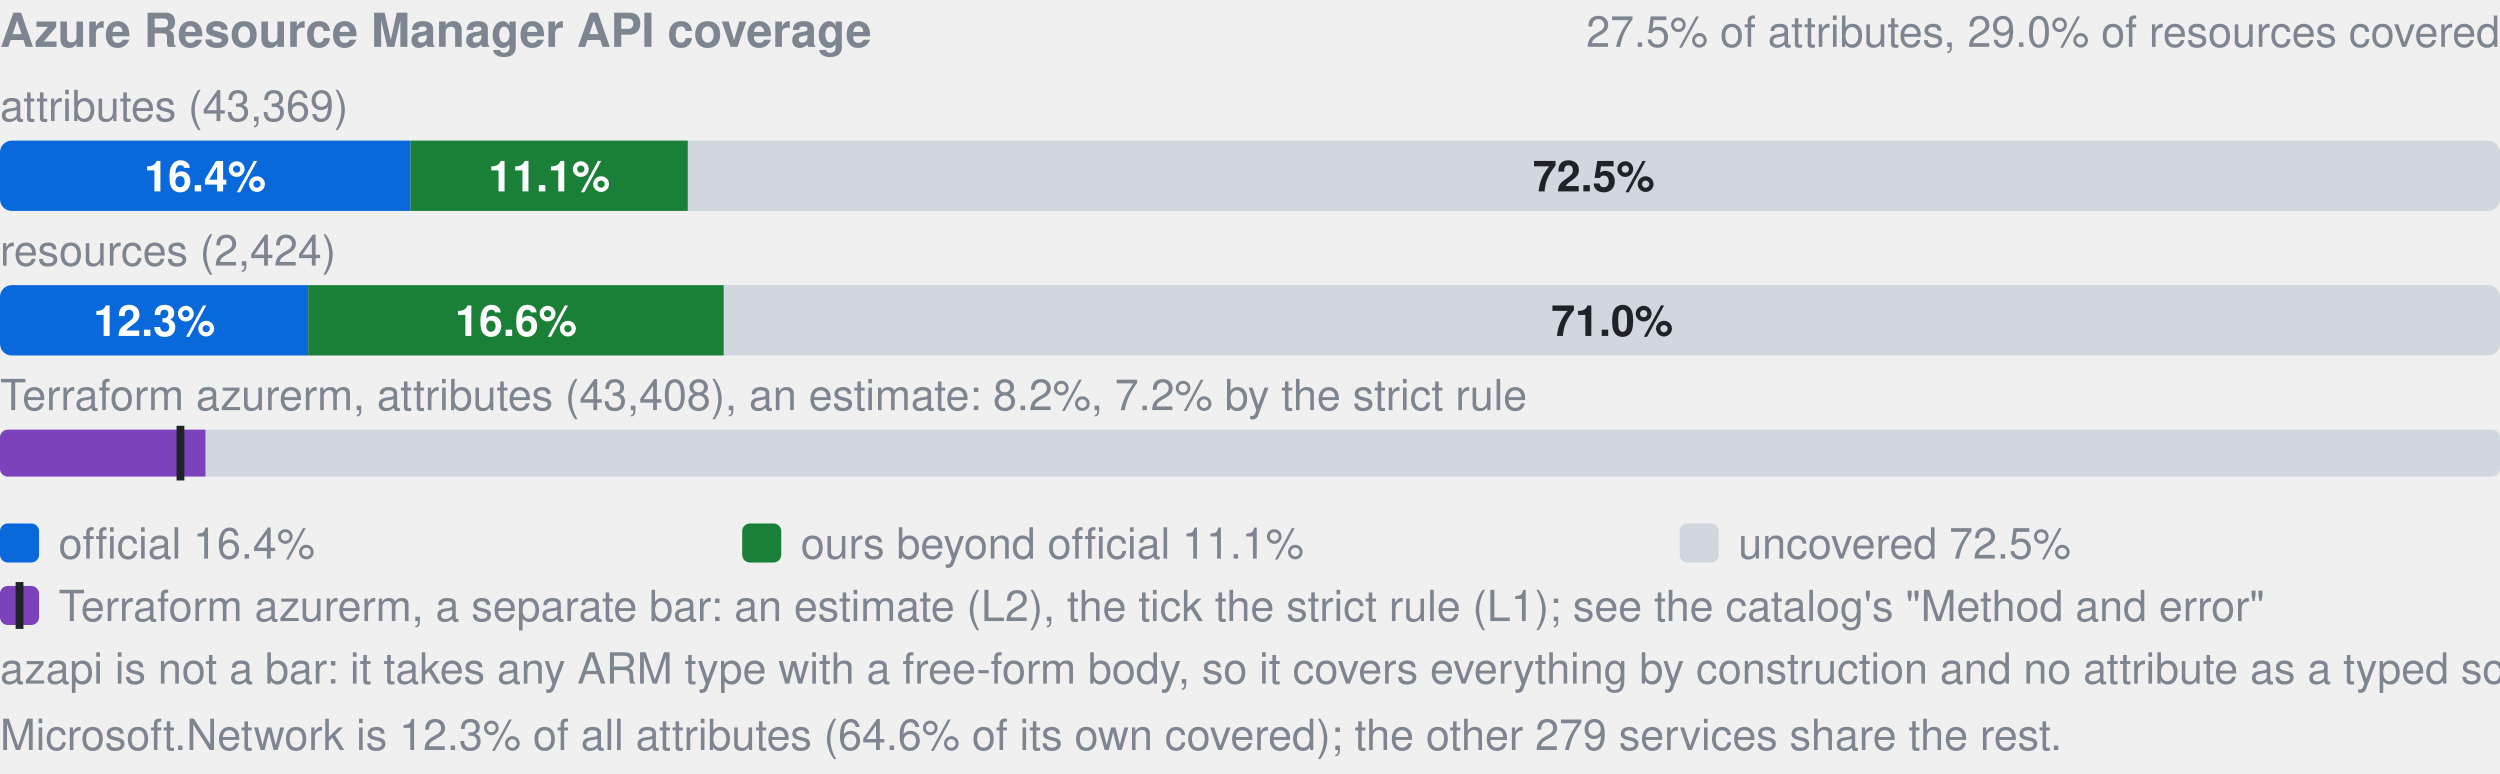
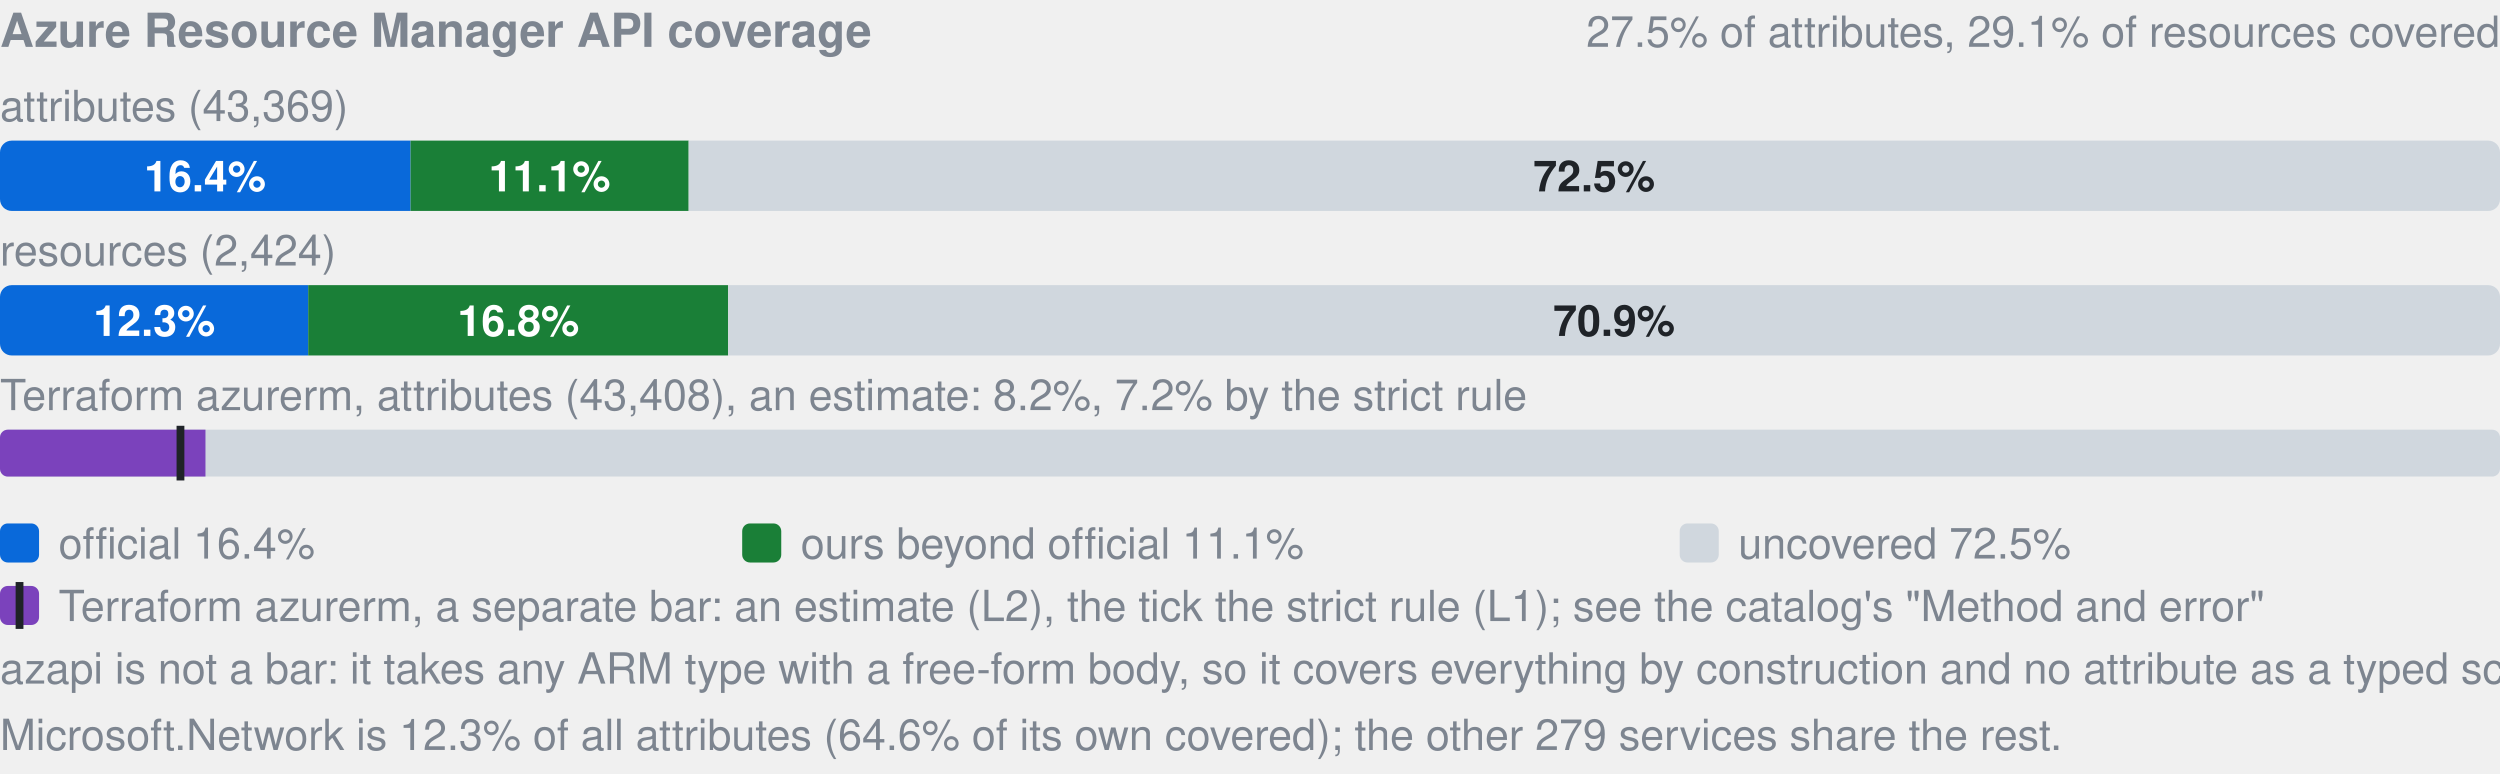
- <svg xmlns="http://www.w3.org/2000/svg" width="640" height="198" viewBox="0 0 640 198" role="img" aria-label="Azure Resource Manager API coverage: by attributes 16.4% official, 11.1% ours beyond official, 72.5% uncovered, of 43369; by resources 12.3% official, 16.6% ours beyond official, 71.0% uncovered, of 2424; Terraform azurerm, an estimate: 8.2% (L2), 7.2% by the strict rule (L1). azapi is not a bar: it takes any ARM type with a free-form body, so it covers everything by construction and no attribute as a typed schema.">
+ <svg xmlns="http://www.w3.org/2000/svg" width="640" height="198" viewBox="0 0 640 198" role="img" aria-label="Azure Resource Manager API coverage: by attributes 16.4% official, 11.1% ours beyond official, 72.5% uncovered, of 43369; by resources 12.3% official, 16.8% ours beyond official, 70.9% uncovered, of 2424; Terraform azurerm, an estimate: 8.2% (L2), 7.2% by the strict rule (L1). azapi is not a bar: it takes any ARM type with a free-form body, so it covers everything by construction and no attribute as a typed schema.">
  <style>text{font-family:-apple-system,BlinkMacSystemFont,"Segoe UI",Helvetica,Arial,sans-serif}.s{font-size:11px;font-weight:600}.t{font-size:11px;fill:#7d8590}.h{font-size:12px;font-weight:600;fill:#7d8590}</style>
  <text x="0" y="12" class="h">Azure Resource Manager API coverage</text>
-   <text x="640" y="12" text-anchor="end" class="t">27.5% of attributes, 29.0% of resources covered</text>
+   <text x="640" y="12" text-anchor="end" class="t">27.5% of attributes, 29.1% of resources covered</text>
  <text x="0" y="31" class="t">attributes (43,369)</text>
  <clipPath id="a">
    <rect x="0.0" y="36.0" width="640.0" height="18.0" rx="3" />
  </clipPath>
  <g clip-path="url(#a)">
    <rect x="0.0" y="36.0" width="105.1" height="18.0" fill="#0969da" />
-     <rect x="105.1" y="36.0" width="71.0" height="18.0" fill="#1a7f37" />
-     <rect x="176.1" y="36.0" width="463.9" height="18.0" fill="#d0d7de" />
+     <rect x="105.1" y="36.0" width="71.2" height="18.0" fill="#1a7f37" />
+     <rect x="176.3" y="36.0" width="463.7" height="18.0" fill="#d0d7de" />
  </g>
  <text x="52.5" y="49.0" text-anchor="middle" fill="#fff" class="s">16.4%</text>
-   <text x="140.6" y="49.0" text-anchor="middle" fill="#fff" class="s">11.1%</text>
-   <text x="408.0" y="49.0" text-anchor="middle" fill="#1f2328" class="s">72.5%</text>
+   <text x="140.7" y="49.0" text-anchor="middle" fill="#fff" class="s">11.1%</text>
+   <text x="408.1" y="49.0" text-anchor="middle" fill="#1f2328" class="s">72.5%</text>
  <text x="0" y="68" class="t">resources (2,424)</text>
  <clipPath id="r">
    <rect x="0.0" y="73.0" width="640.0" height="18.0" rx="3" />
  </clipPath>
  <g clip-path="url(#r)">
    <rect x="0.0" y="73.0" width="78.9" height="18.0" fill="#0969da" />
-     <rect x="78.9" y="73.0" width="106.4" height="18.0" fill="#1a7f37" />
-     <rect x="185.3" y="73.0" width="454.7" height="18.0" fill="#d0d7de" />
+     <rect x="78.9" y="73.0" width="107.5" height="18.0" fill="#1a7f37" />
+     <rect x="186.4" y="73.0" width="453.6" height="18.0" fill="#d0d7de" />
  </g>
  <text x="39.5" y="86.0" text-anchor="middle" fill="#fff" class="s">12.3%</text>
-   <text x="132.1" y="86.0" text-anchor="middle" fill="#fff" class="s">16.6%</text>
-   <text x="412.7" y="86.0" text-anchor="middle" fill="#1f2328" class="s">71.0%</text>
+   <text x="132.7" y="86.0" text-anchor="middle" fill="#fff" class="s">16.8%</text>
+   <text x="413.2" y="86.0" text-anchor="middle" fill="#1f2328" class="s">70.9%</text>
  <text x="0" y="105" class="t">Terraform azurerm, attributes (43,408), an estimate: 8.2%, 7.2% by the strict rule</text>
  <clipPath id="tf">
    <rect x="0.0" y="110.0" width="640.0" height="12.0" rx="2" />
  </clipPath>
  <g clip-path="url(#tf)">
    <rect x="0.0" y="110.0" width="640.0" height="12.0" fill="#d0d7de" />
    <rect x="0.0" y="110.0" width="52.6" height="12.0" fill="#7b42bc" />
  </g>
  <rect x="45.2" y="109.0" width="2" height="14.0" fill="#1f2328" />
  <rect x="0" y="134" width="10" height="10" rx="2" fill="#0969da" />
  <text x="15" y="143" class="t">official 16.4%</text>
  <rect x="190" y="134" width="10" height="10" rx="2" fill="#1a7f37" />
  <text x="205" y="143" class="t">ours beyond official 11.1%</text>
  <rect x="430" y="134" width="10" height="10" rx="2" fill="#d0d7de" />
  <text x="445" y="143" class="t">uncovered 72.5%</text>
  <rect x="0" y="150" width="10" height="10" rx="2" fill="#7b42bc" />
  <rect x="4" y="149" width="2" height="12" fill="#1f2328" />
  <text x="15" y="159" class="t">Terraform azurerm, a separate bar: an estimate (L2), the tick the strict rule (L1); see the catalog's "Method and error"</text>
  <text x="0" y="175" class="t">azapi is not a bar: it takes any ARM type with a free-form body, so it covers everything by construction and no attribute as a typed schema.</text>
  <text x="0" y="192" class="t">Microsoft.Network is 12.3% of all attributes (64.6% of its own covered); the other 279 services share the rest.</text>
</svg>
